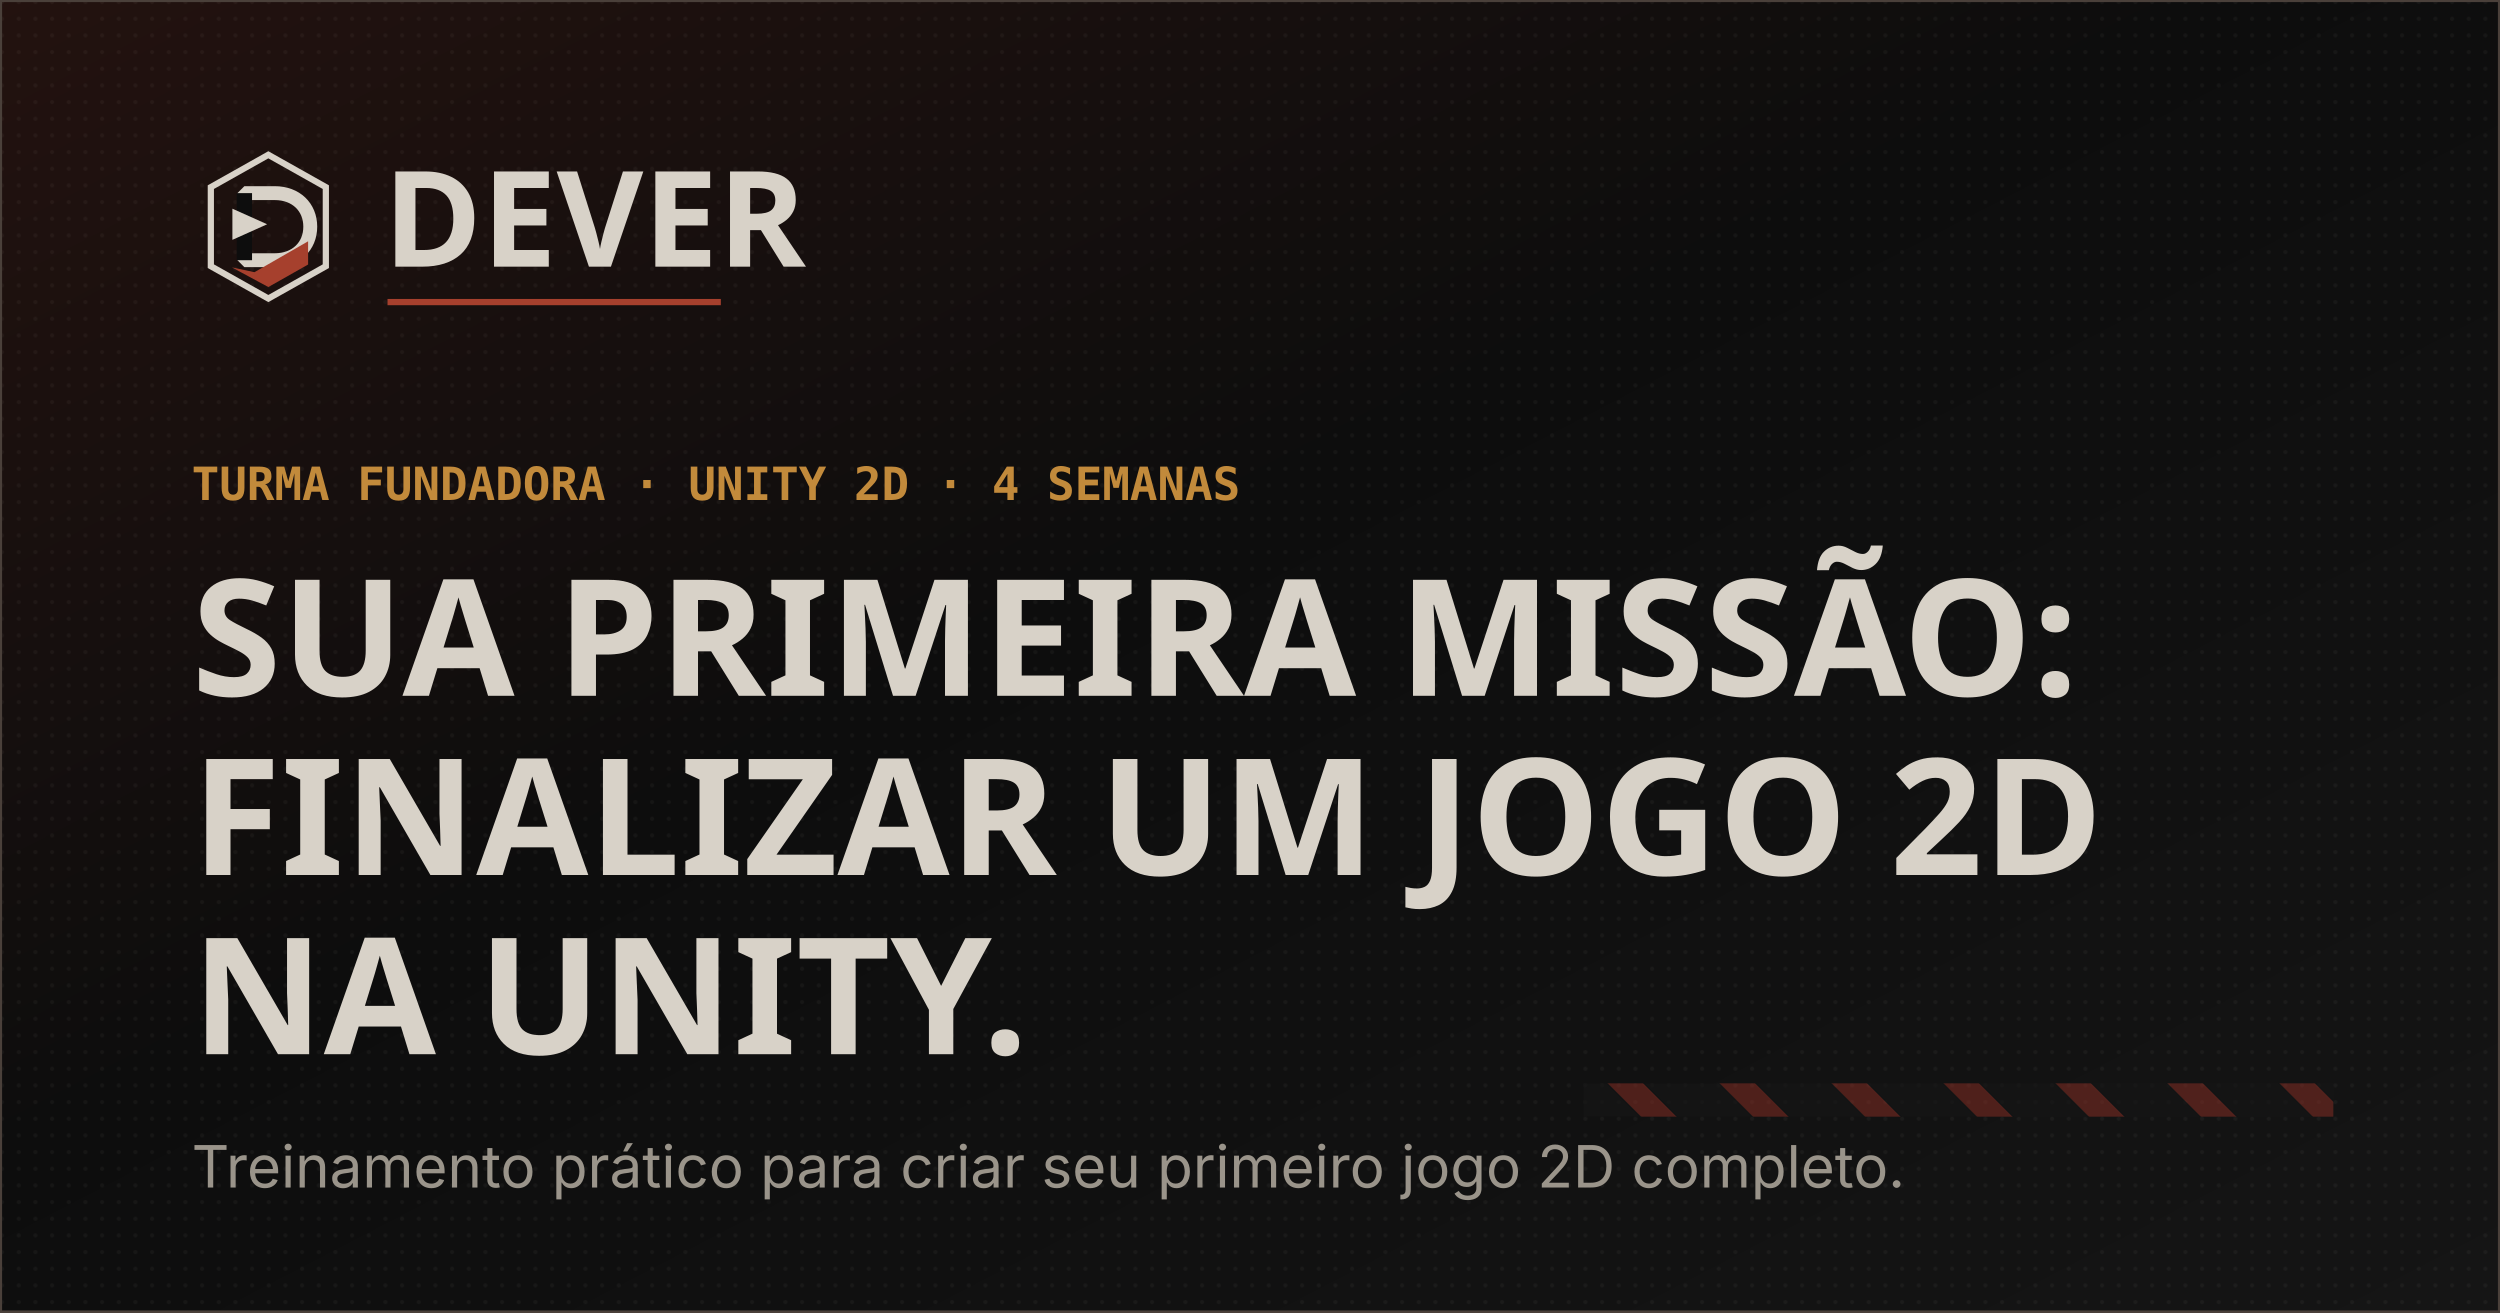
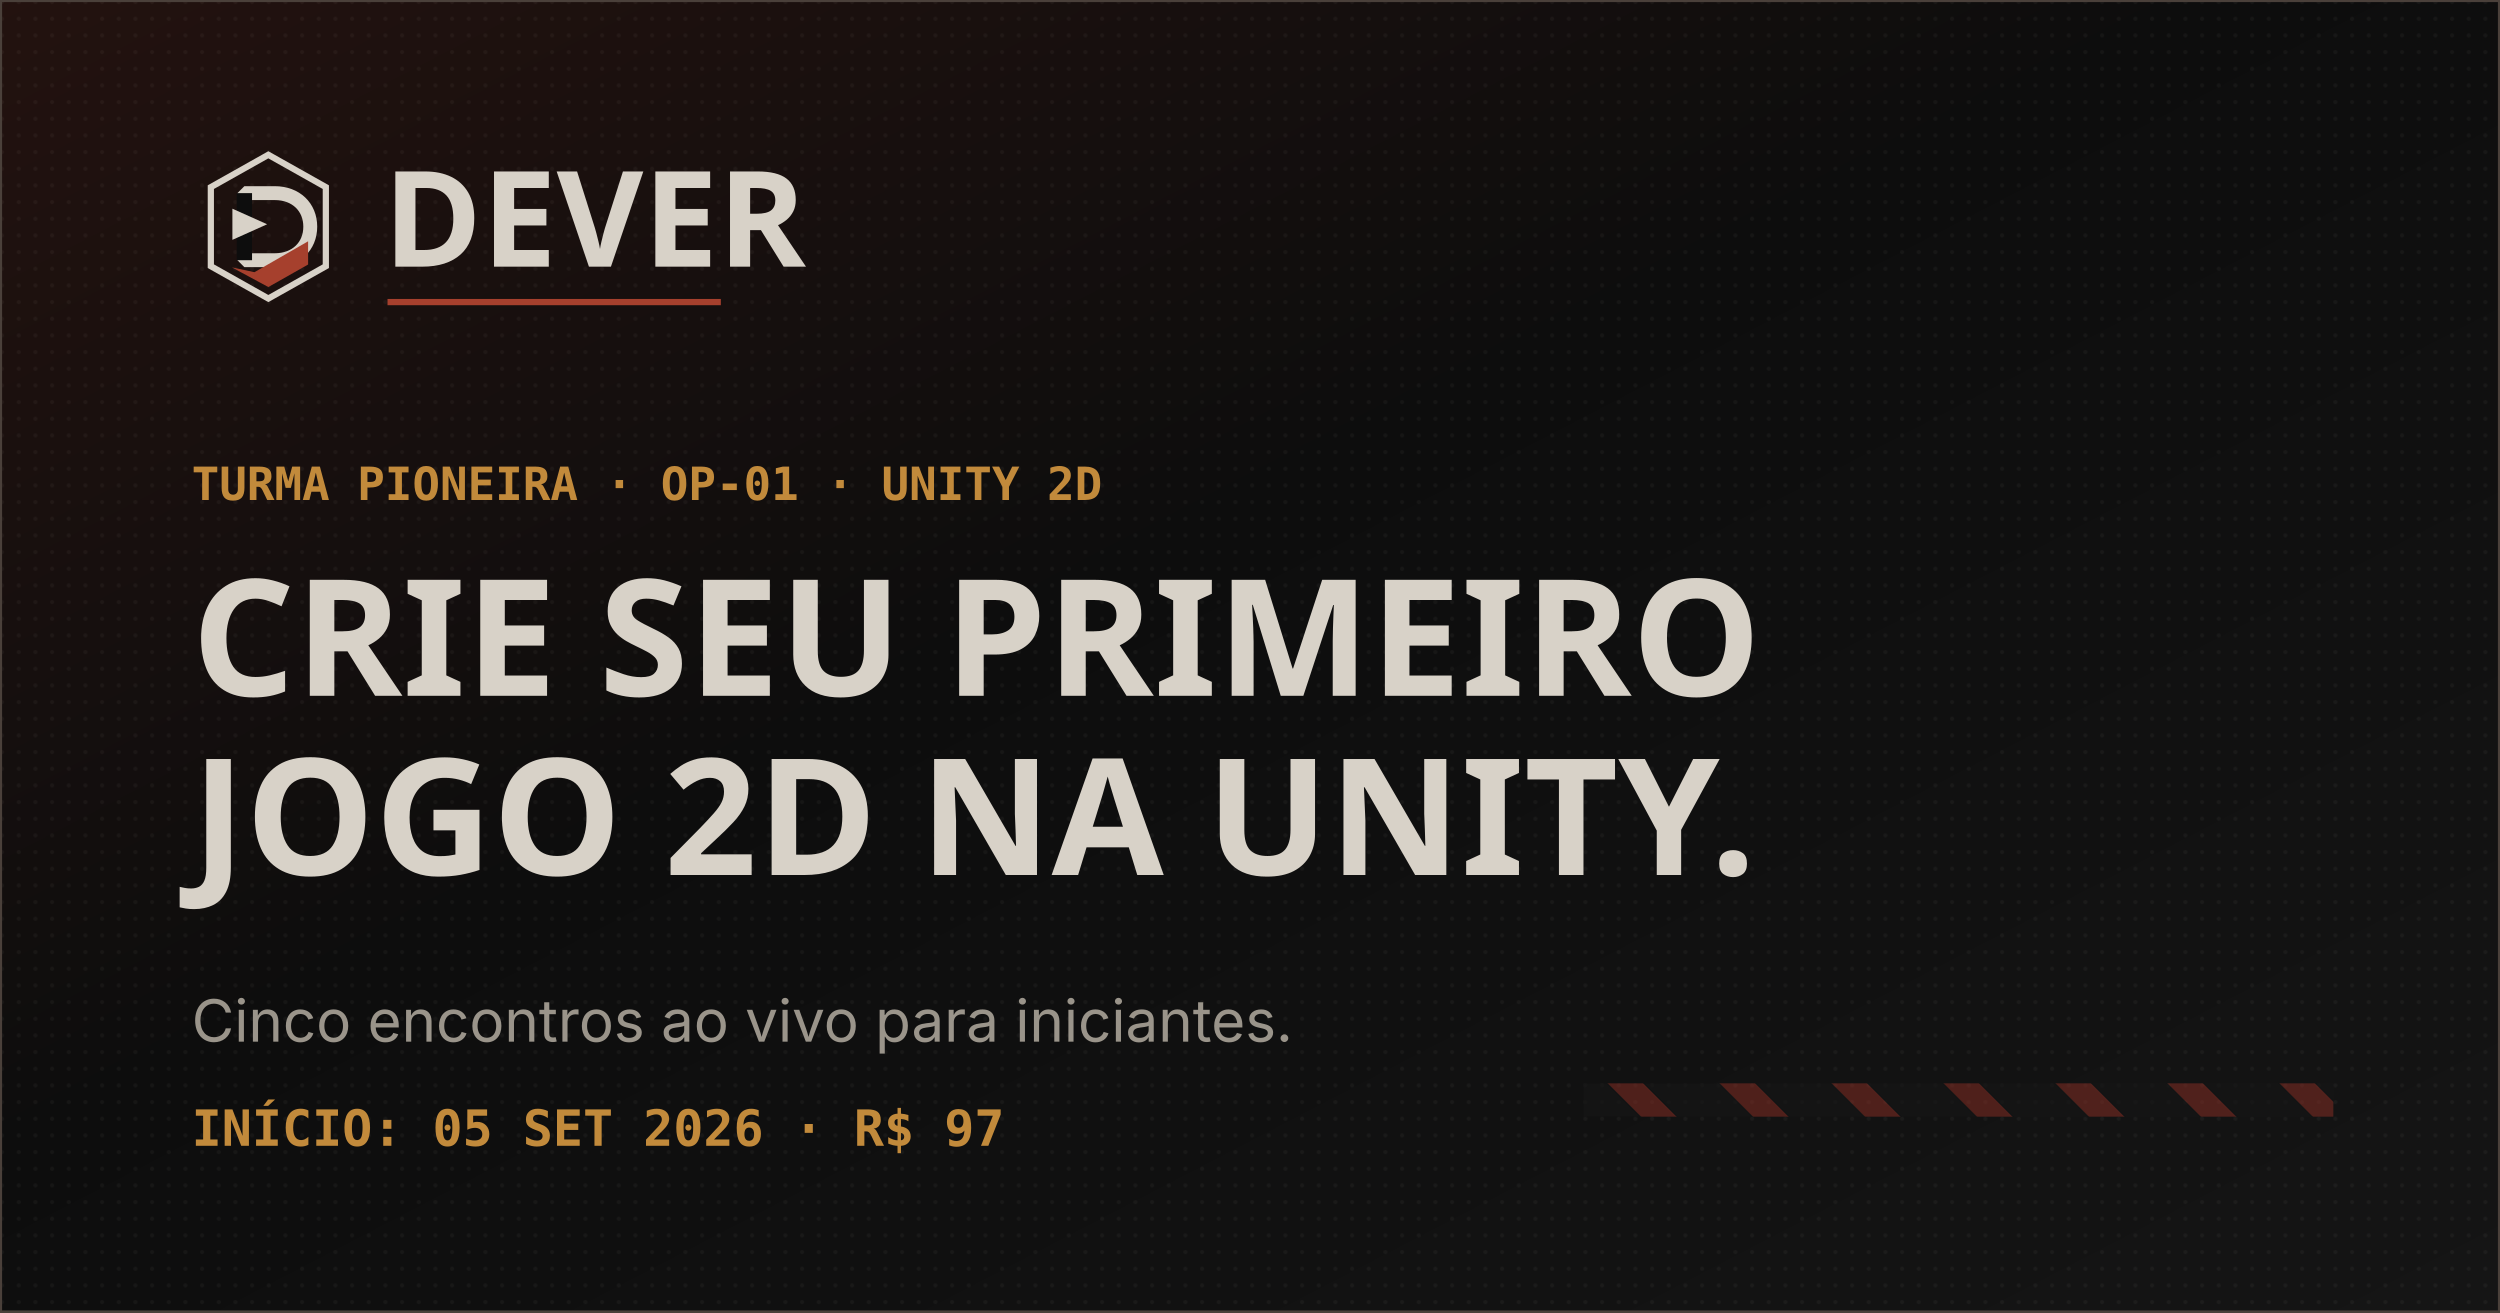
<svg xmlns="http://www.w3.org/2000/svg" viewBox="0 0 1200 630" role="img" aria-labelledby="title desc">
  <defs>
    <linearGradient id="bg" x1="0" x2="1" y1="0" y2="1">
      <stop offset="0" stop-color="#23120f" />
      <stop offset=".44" stop-color="#0d0d0d" />
      <stop offset="1" stop-color="#151515" />
    </linearGradient>
    <pattern id="grain" width="8" height="8" patternUnits="userSpaceOnUse">
      <circle cx="1" cy="1" r="1" fill="#d8d2c8" opacity=".12" />
    </pattern>
    <pattern id="stripes" width="38" height="38" patternUnits="userSpaceOnUse" patternTransform="rotate(135)">
      <rect width="12" height="38" fill="#8e2f23" opacity=".7" />
      <rect x="12" width="26" height="38" fill="#151515" opacity=".95" />
    </pattern>
  </defs>
  <rect width="1200" height="630" fill="url(#bg)" />
  <rect width="1200" height="630" fill="url(#grain)" opacity=".38" />
  <rect x="0" y="0" width="1200" height="630" fill="none" stroke="#4A403A" stroke-width="2" />
  <rect x="760" y="520" width="360" height="16" fill="url(#stripes)" opacity=".7" />
  <g transform="translate(92 72)">
    <g transform="scale(1.15)">
      <path d="M32 2 56 15.5v33L32 62 8 48.5v-33L32 2Z" fill="none" stroke="#D8D2C8" stroke-width="2.6" />
      <path d="M22 18h12.7c8.8 0 14.8 5.8 14.8 14s-6 14-14.8 14H22V18Z" fill="none" stroke="#D8D2C8" stroke-width="5.8" stroke-linejoin="bevel" />
      <path d="M22 18v28" stroke="#0D0D0D" stroke-width="6.4" />
      <path d="M17 24.5 31.5 31 17 37.5v-13Z" fill="#D8D2C8" />
      <path d="m26.2 51 22.4-12.9v9.7L32 57.2 16.8 49l9.4 2Z" fill="#A6402D" />
    </g>
    <text x="92" y="56" fill="#D8D2C8" font-family="Barlow Condensed, Arial Narrow, Impact, sans-serif" font-size="64" font-weight="800">DEVER</text>
    <path d="M94 73h160" stroke="#A6402D" stroke-width="3" />
  </g>
-   <text x="92" y="240" fill="#C28A3B" font-family="IBM Plex Mono, Consolas, monospace" font-size="22" font-weight="700">TURMA FUNDADORA · UNITY 2D · 4 SEMANAS</text>
-   <text x="92" y="334" fill="#D8D2C8" font-family="Barlow Condensed, Arial Narrow, Impact, sans-serif" font-size="78" font-weight="800">SUA PRIMEIRA MISSÃO:</text>
-   <text x="92" y="420" fill="#D8D2C8" font-family="Barlow Condensed, Arial Narrow, Impact, sans-serif" font-size="78" font-weight="800">FINALIZAR UM JOGO 2D</text>
-   <text x="92" y="506" fill="#D8D2C8" font-family="Barlow Condensed, Arial Narrow, Impact, sans-serif" font-size="78" font-weight="800">NA UNITY.</text>
-   <text x="92" y="570" fill="#9A948A" font-family="IBM Plex Sans, Inter, sans-serif" font-size="28">Treinamento prático para criar seu primeiro jogo 2D completo.</text>
+   <text x="92" y="240" fill="#C28A3B" font-family="IBM Plex Mono, Consolas, monospace" font-size="22" font-weight="700">TURMA PIONEIRA · OP-01 · UNITY 2D</text>
+   <text x="92" y="334" fill="#D8D2C8" font-family="Barlow Condensed, Arial Narrow, Impact, sans-serif" font-size="78" font-weight="800">CRIE SEU PRIMEIRO</text>
+   <text x="92" y="420" fill="#D8D2C8" font-family="Barlow Condensed, Arial Narrow, Impact, sans-serif" font-size="78" font-weight="800">JOGO 2D NA UNITY.</text>
+   <text x="92" y="500" fill="#9A948A" font-family="IBM Plex Sans, Inter, sans-serif" font-size="28">Cinco encontros ao vivo para iniciantes.</text>
+   <text x="92" y="550" fill="#C28A3B" font-family="IBM Plex Mono, Consolas, monospace" font-size="24" font-weight="700">INÍCIO: 05 SET 2026 · R$ 97</text>
</svg>
